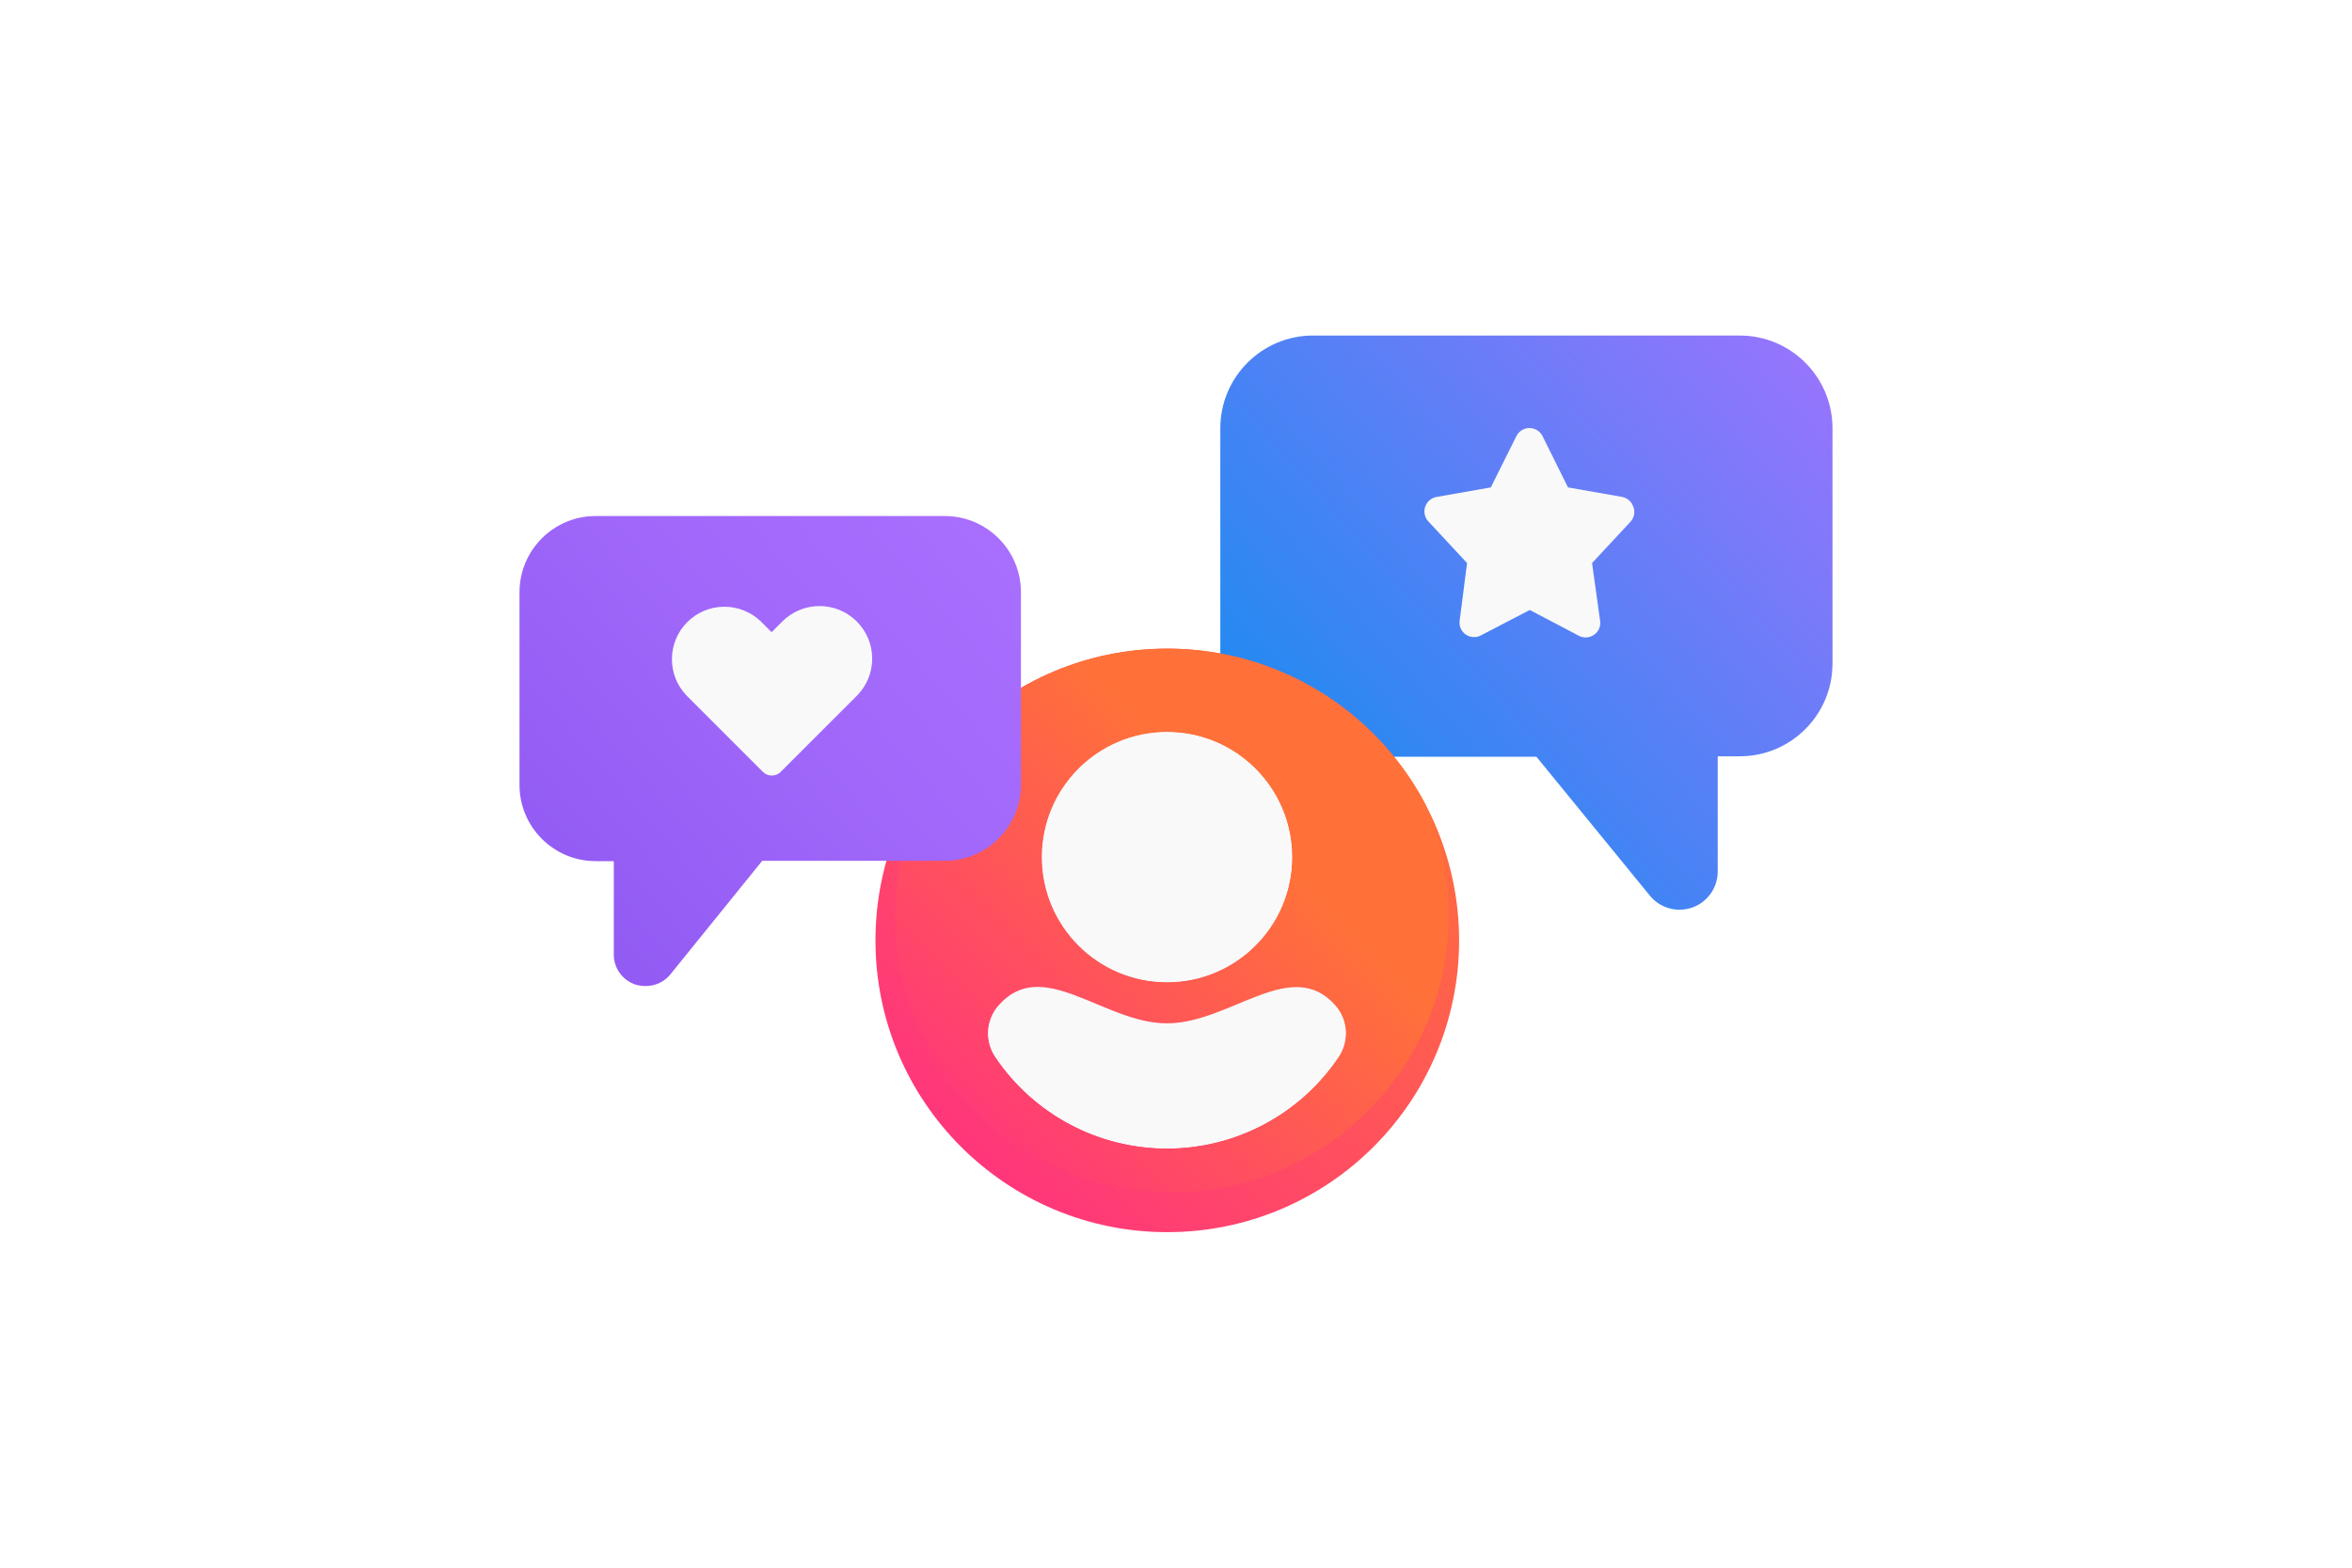
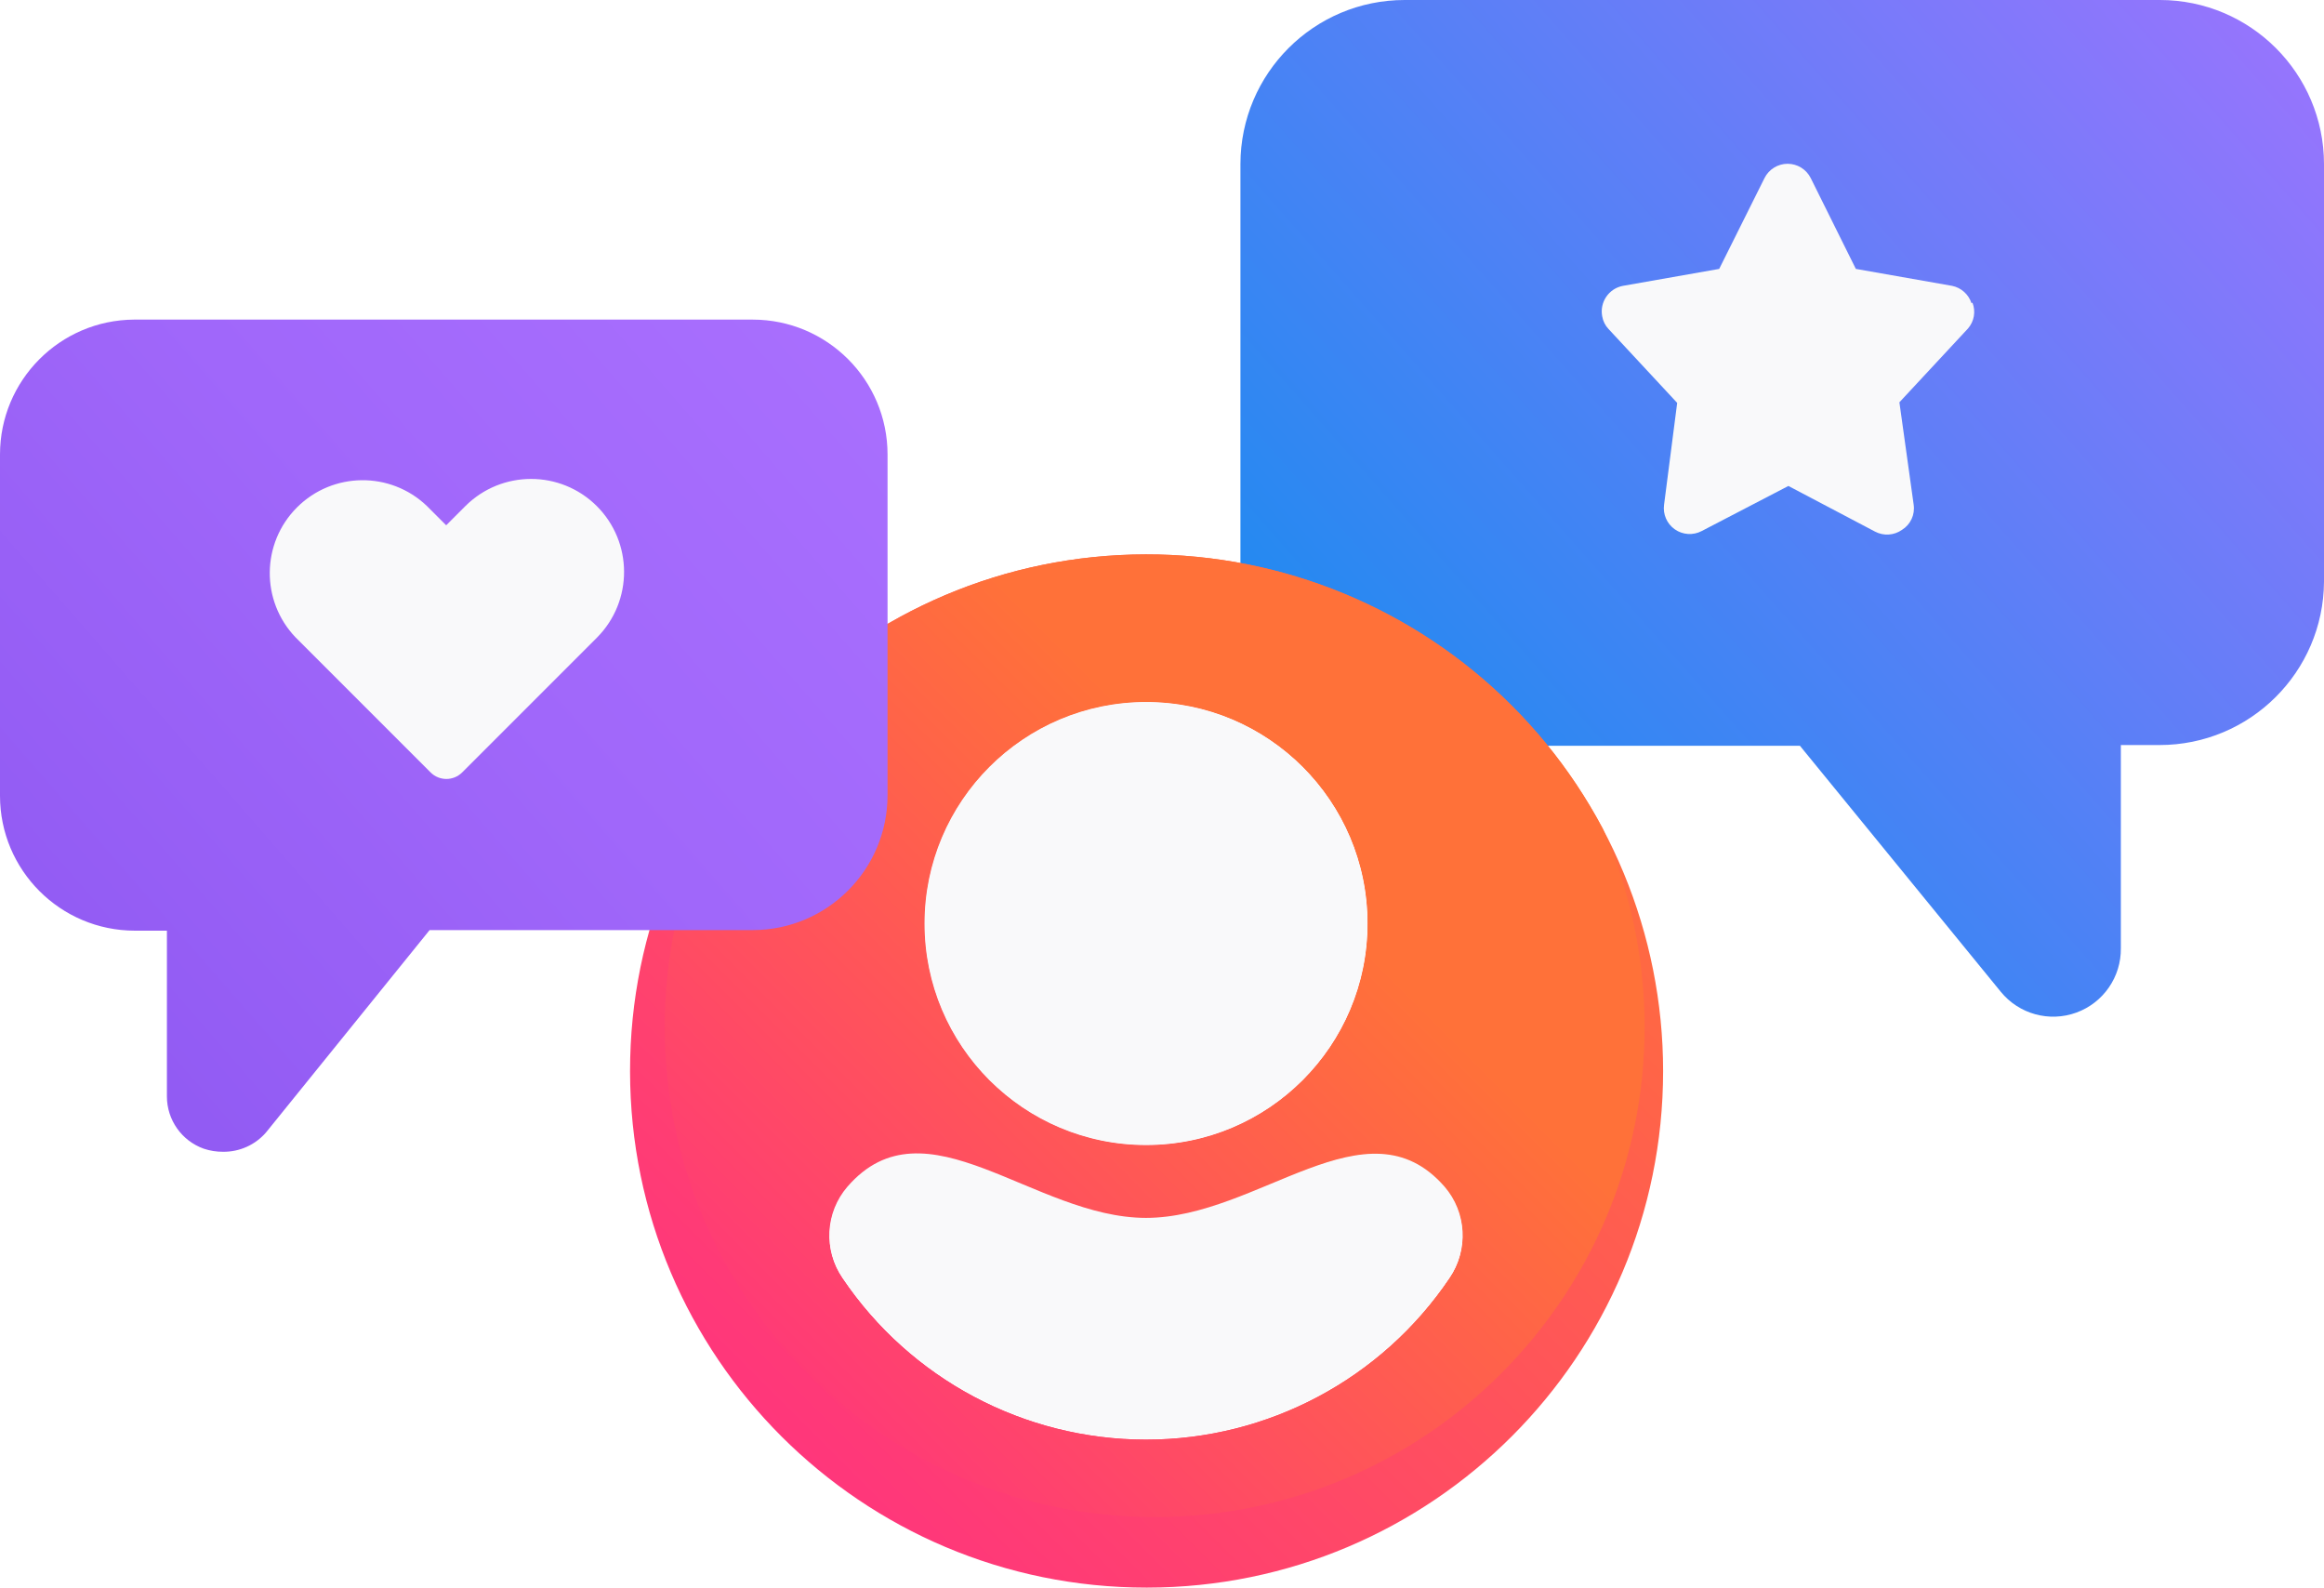
- <svg xmlns="http://www.w3.org/2000/svg" viewBox="0 0 216 144">
+ <svg xmlns="http://www.w3.org/2000/svg" viewBox="0 0 120.58 82.36">
  <defs>
-     <style>
-       .a{fill:url(#a)}.c{fill:#f9f9fa}
-     </style>
-     <linearGradient id="a" x1="79.04" y1="114.52" x2="129.23" y2="64.33" gradientUnits="userSpaceOnUse">
+     <linearGradient id="a" x1="107.06" y1="62.82" x2="172.93" y2="121.03" gradientTransform="matrix(1, 0, 0, -1, 0, 146)" gradientUnits="userSpaceOnUse">
+       <stop offset="0" stop-color="#0090ed" />
+       <stop offset="0.68" stop-color="#737bf9" />
+       <stop offset="1" stop-color="#ab71ff" />
+     </linearGradient>
+     <linearGradient id="b" x1="79.05" y1="31.47" x2="129.24" y2="81.66" gradientTransform="matrix(1, 0, 0, -1, 0, 146)" gradientUnits="userSpaceOnUse">
      <stop offset="0" stop-color="#ff298a" />
      <stop offset="1" stop-color="#ff7139" />
    </linearGradient>
-     <linearGradient id="b" x1="107.05" y1="83.17" x2="172.92" y2="24.96" gradientUnits="userSpaceOnUse">
-       <stop offset="0" stop-color="#0090ed" />
-       <stop offset=".68" stop-color="#737bf9" />
-       <stop offset="1" stop-color="#ab71ff" />
+     <clipPath id="c" transform="translate(-47.71 -30.82)">
+       <path d="M107.17,59.58A26.8,26.8,0,1,0,134,86.38a26.8,26.8,0,0,0-26.83-26.8Zm0,7.66a11.49,11.49,0,1,1-11.48,11.5h0A11.5,11.5,0,0,1,107.17,67.24Zm15.75,29.89a19,19,0,0,1-31.5,0,3.86,3.86,0,0,1,.26-4.71c4-4.67,9.66,1.62,15.49,1.62s11.45-6.29,15.49-1.62A3.86,3.86,0,0,1,122.92,97.13Z" fill="none" />
+     </clipPath>
+     <linearGradient id="d" x1="80.94" y1="35.22" x2="128.54" y2="82.82" gradientTransform="matrix(1, 0, 0, -1, -47.71, 115.18)" gradientUnits="userSpaceOnUse">
+       <stop offset="0" stop-color="#ff298a" />
+       <stop offset="0.72" stop-color="#ff7139" />
    </linearGradient>
-     <clipPath id="d">
-       <path class="a" d="M107.17 59.58A26.8 26.8 0 1 0 134 86.38a26.8 26.8 0 0 0-26.83-26.8zm0 7.66a11.49 11.49 0 1 1-11.48 11.49 11.49 11.49 0 0 1 11.48-11.49zm15.75 29.89a19 19 0 0 1-31.5 0 3.86 3.86 0 0 1 .26-4.71c4-4.67 9.66 1.62 15.49 1.62s11.45-6.29 15.49-1.62a3.86 3.86 0 0 1 .26 4.71z" />
-     </clipPath>
-     <linearGradient id="e" x1="80.94" y1="110.78" x2="128.54" y2="63.18" gradientUnits="userSpaceOnUse">
-       <stop offset="0" stop-color="#ff298a" />
-       <stop offset=".72" stop-color="#ff7139" />
-     </linearGradient>
-     <linearGradient id="f" x1="-22.19" y1="144.21" x2="95.74" y2="41.44" gradientUnits="userSpaceOnUse">
-       <stop offset=".28" stop-color="#7542e5" />
-       <stop offset=".42" stop-color="#824deb" />
-       <stop offset=".79" stop-color="#a067fa" />
+     <linearGradient id="e" x1="-22.19" y1="1.79" x2="95.74" y2="104.56" gradientTransform="matrix(1, 0, 0, -1, 0, 146)" gradientUnits="userSpaceOnUse">
+       <stop offset="0.28" stop-color="#7542e5" />
+       <stop offset="0.42" stop-color="#824deb" />
+       <stop offset="0.79" stop-color="#a067fa" />
      <stop offset="1" stop-color="#ab71ff" />
    </linearGradient>
  </defs>
-   <path d="M159.78 30.82h-39.19a8.52 8.52 0 0 0-8.52 8.51V61a8.52 8.52 0 0 0 8.52 8.51h20.51l10.42 12.76a3.51 3.51 0 0 0 6.23-2.27V69.47h2a8.52 8.52 0 0 0 8.54-8.47V39.33a8.52 8.52 0 0 0-8.51-8.51z" fill="url(#b)" />
-   <path class="c" d="M150 46.55a1.35 1.35 0 0 0-1-.9l-5-.88-2.34-4.71a1.34 1.34 0 0 0-2.4 0l-2.35 4.71-5 .88a1.35 1.35 0 0 0-.74 2.24l3.56 3.83-.68 5.28a1.33 1.33 0 0 0 .55 1.28 1.35 1.35 0 0 0 .77.24 1.32 1.32 0 0 0 .62-.15l4.5-2.34L145 58.4a1.34 1.34 0 0 0 1.39-.09 1.32 1.32 0 0 0 .56-1.28l-.74-5.31 3.56-3.83a1.32 1.32 0 0 0 .23-1.34z" />
-   <path class="a" d="M107.17 59.58A26.8 26.8 0 1 0 134 86.38a26.8 26.8 0 0 0-26.83-26.8zm0 7.66a11.49 11.49 0 1 1-11.48 11.49 11.49 11.49 0 0 1 11.48-11.49zm15.75 29.89a19 19 0 0 1-31.5 0 3.86 3.86 0 0 1 .26-4.71c4-4.67 9.66 1.62 15.49 1.62s11.45-6.29 15.49-1.62a3.86 3.86 0 0 1 .26 4.71z" />
-   <g clip-path="url(#d)">
-     <circle cx="107.62" cy="84.1" r="25.42" fill="url(#e)" />
+   <path d="M159.78,30.82H120.59a8.52,8.52,0,0,0-8.52,8.51V61a8.52,8.52,0,0,0,8.52,8.51H141.1l10.42,12.76A3.51,3.51,0,0,0,157.75,80V69.47h2A8.53,8.53,0,0,0,168.29,61V39.33a8.52,8.52,0,0,0-8.51-8.51Z" transform="translate(-47.71 -30.82)" fill="url(#a)" />
+   <path d="M150,46.55a1.34,1.34,0,0,0-1-.9l-5-.88-2.34-4.71a1.34,1.34,0,0,0-2.4,0l-2.35,4.71-5,.88a1.35,1.35,0,0,0-1.07,1.58,1.26,1.26,0,0,0,.33.66l3.56,3.83L134.05,57A1.34,1.34,0,0,0,136,58.37l4.5-2.34L145,58.4a1.34,1.34,0,0,0,1.39-.09A1.31,1.31,0,0,0,147,57l-.74-5.31,3.56-3.83a1.31,1.31,0,0,0,.23-1.34Z" transform="translate(-47.71 -30.82)" fill="#f9f9fa" />
+   <path d="M107.17,59.58A26.8,26.8,0,1,0,134,86.38a26.8,26.8,0,0,0-26.83-26.8Zm0,7.66a11.49,11.49,0,1,1-11.48,11.5h0A11.5,11.5,0,0,1,107.17,67.24Zm15.75,29.89a19,19,0,0,1-31.5,0,3.86,3.86,0,0,1,.26-4.71c4-4.67,9.66,1.62,15.49,1.62s11.45-6.29,15.49-1.62A3.86,3.86,0,0,1,122.92,97.13Z" transform="translate(-47.71 -30.82)" fill="url(#b)" />
+   <g clip-path="url(#c)">
+     <circle cx="59.91" cy="53.28" r="25.42" fill="url(#d)" />
  </g>
-   <circle class="c" cx="107.17" cy="78.73" r="11.49" />
-   <path class="c" d="M107.17 94c-5.83 0-11.44-6.29-15.49-1.62a3.86 3.86 0 0 0-.26 4.71 19 19 0 0 0 31.5 0 3.86 3.86 0 0 0-.26-4.71C118.62 87.75 113 94 107.17 94z" />
-   <path d="M47.71 54.4v17.7a7 7 0 0 0 7 7h1.66v8.6a2.89 2.89 0 0 0 1.91 2.71 3 3 0 0 0 1 .16 2.88 2.88 0 0 0 2.23-1L70 79.07h16.76a7 7 0 0 0 7-7V54.4a7 7 0 0 0-7-7H54.67a7 7 0 0 0-6.96 7z" fill="url(#f)" />
-   <path class="c" d="M78.67 57.07a4.84 4.84 0 0 0-6.81 0l-1 1-1-1a4.82 4.82 0 0 0-6.81 6.82l7 7a1.16 1.16 0 0 0 1.66 0l7-7a4.83 4.83 0 0 0-.04-6.82z" />
+   <circle cx="59.46" cy="47.91" r="11.49" fill="#f9f9fa" />
+   <path d="M107.17,94c-5.83,0-11.44-6.29-15.49-1.62a3.86,3.86,0,0,0-.26,4.71,19,19,0,0,0,31.5,0,3.86,3.86,0,0,0-.26-4.71C118.62,87.75,113,94,107.17,94Z" transform="translate(-47.71 -30.82)" fill="#f9f9fa" />
+   <path d="M47.71,54.4V72.1a7,7,0,0,0,7,7h1.66v8.6a2.88,2.88,0,0,0,1.91,2.71,3.08,3.08,0,0,0,1,.16,2.9,2.9,0,0,0,2.23-1L70,79.07H86.76a7,7,0,0,0,7-7V54.4a7,7,0,0,0-7-7H54.67A7,7,0,0,0,47.71,54.4Z" transform="translate(-47.71 -30.82)" fill="url(#e)" />
+   <path d="M78.67,57.07a4.83,4.83,0,0,0-6.81,0l-1,1-1-1a4.82,4.82,0,0,0-6.81,6.82l7,7a1.16,1.16,0,0,0,1.64,0l0,0,7-7A4.83,4.83,0,0,0,78.67,57.07Z" transform="translate(-47.71 -30.82)" fill="#f9f9fa" />
</svg>
